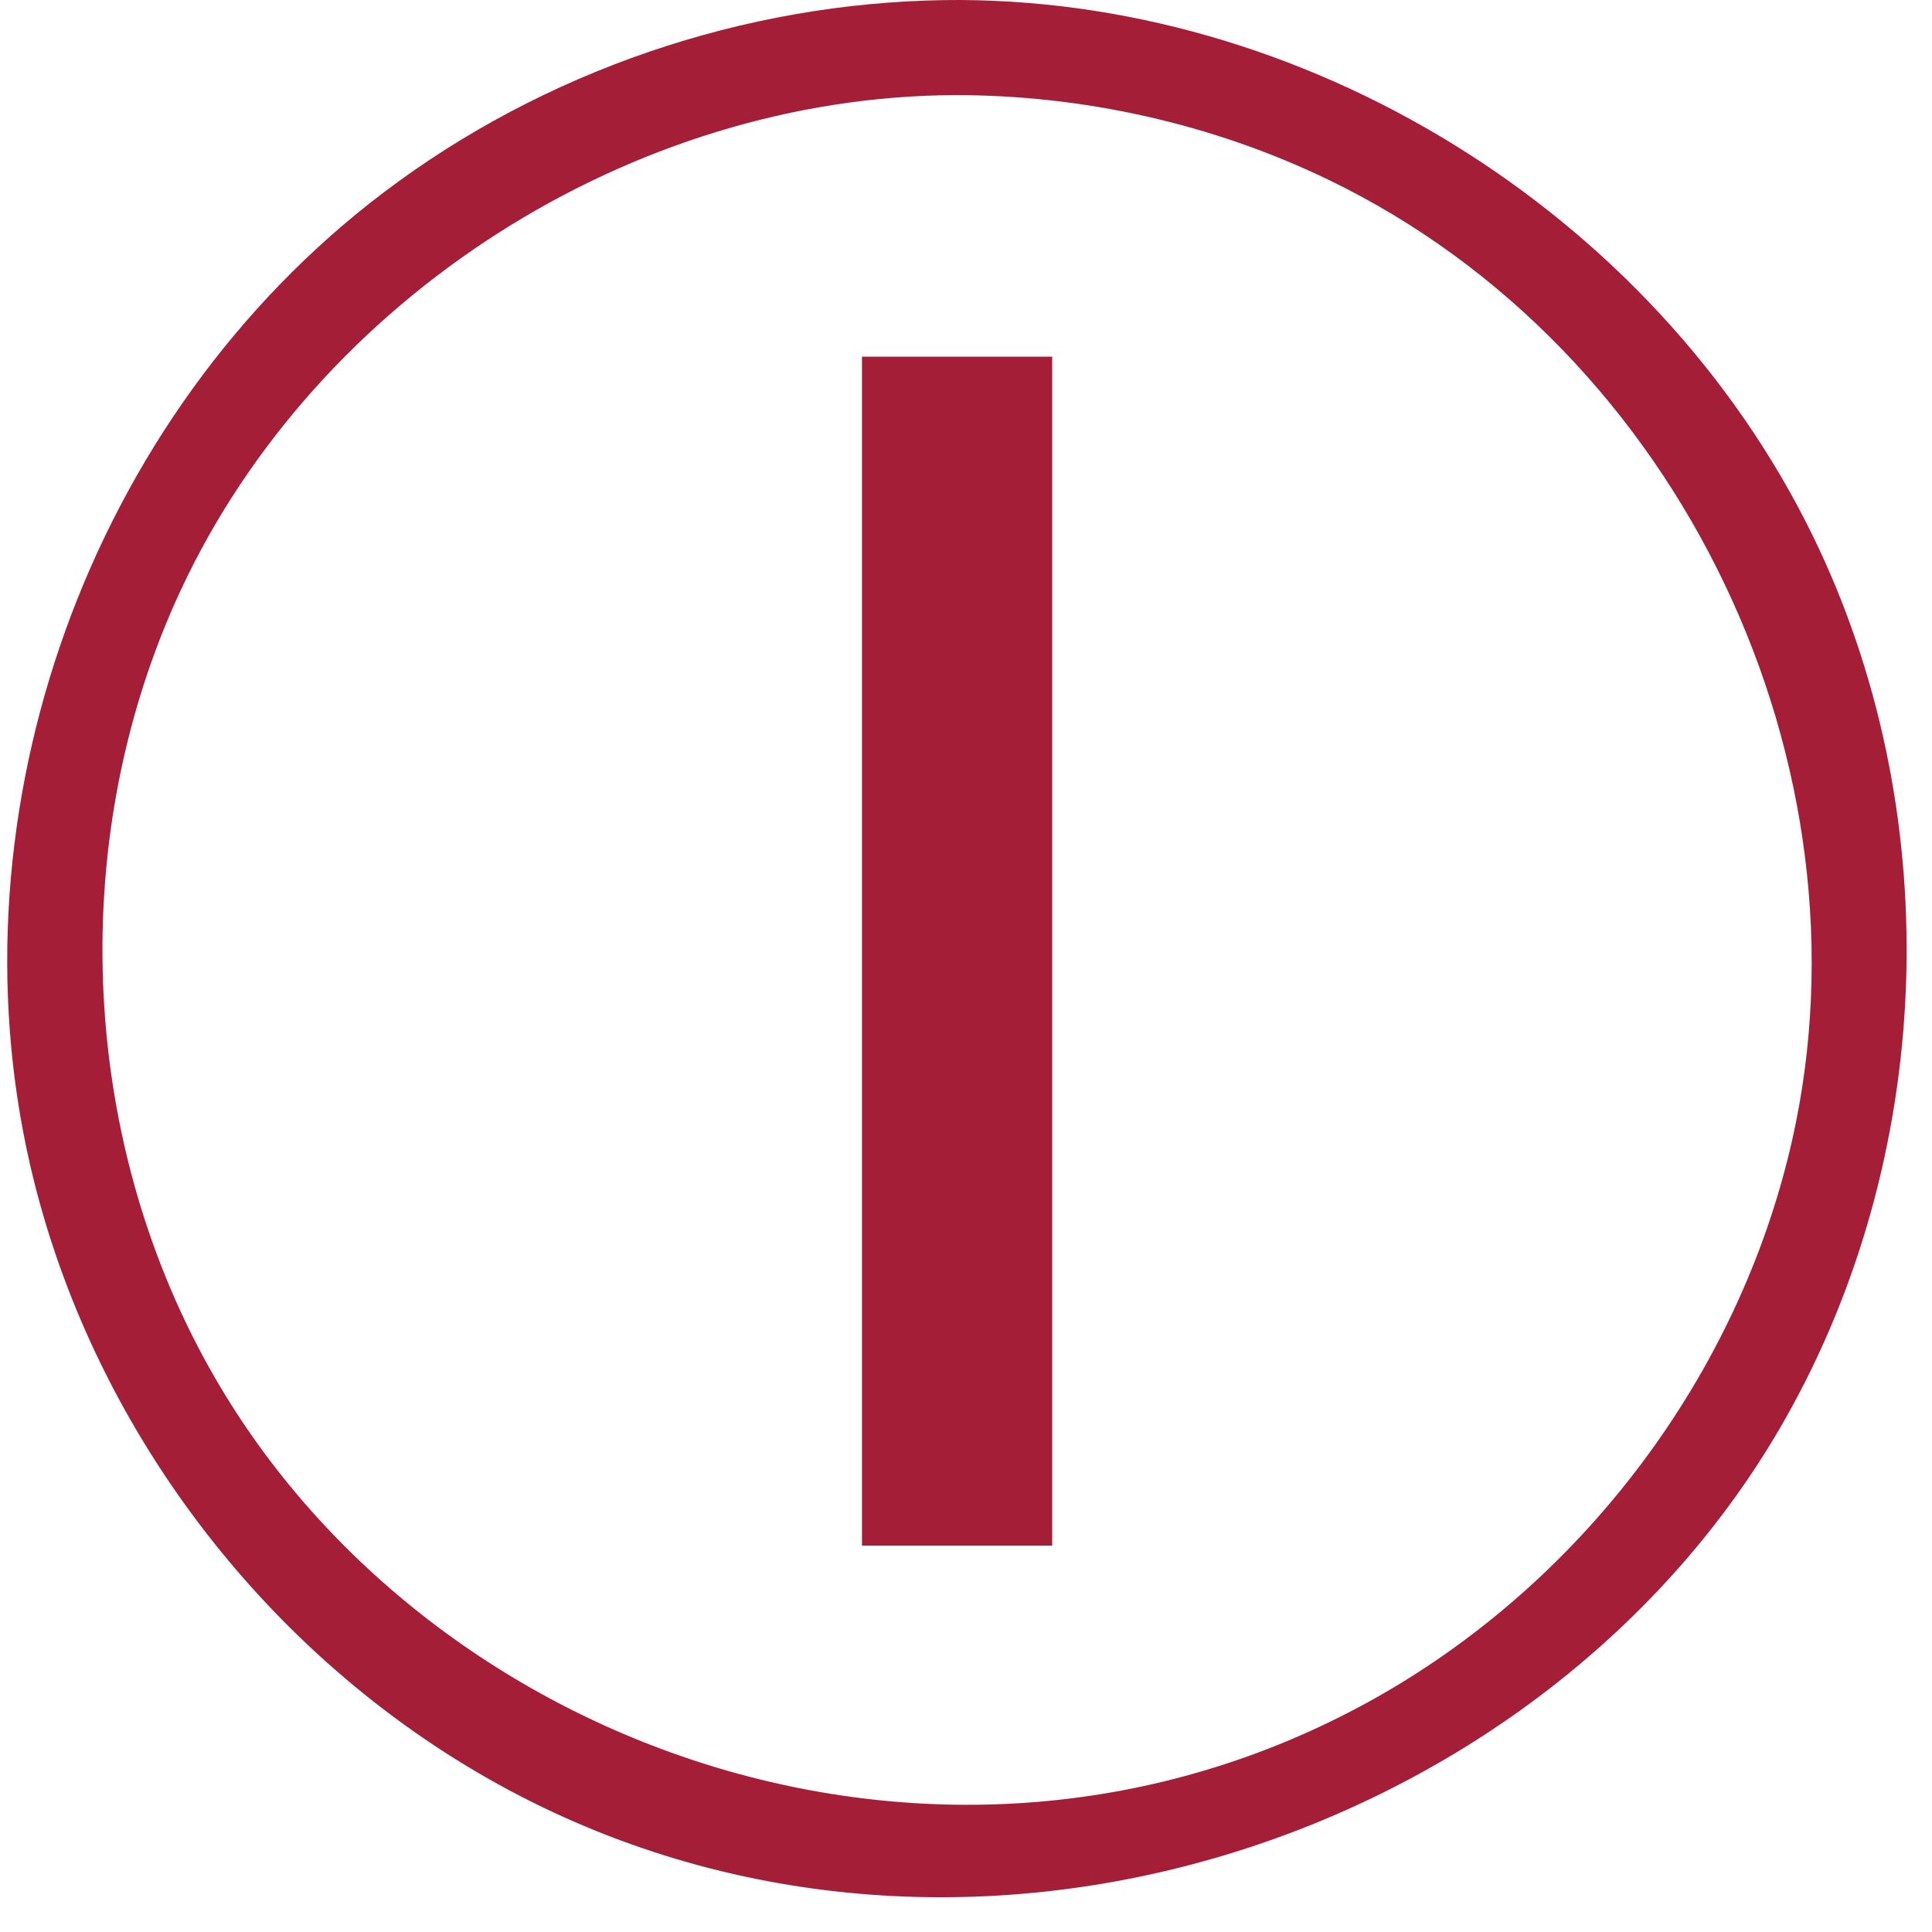
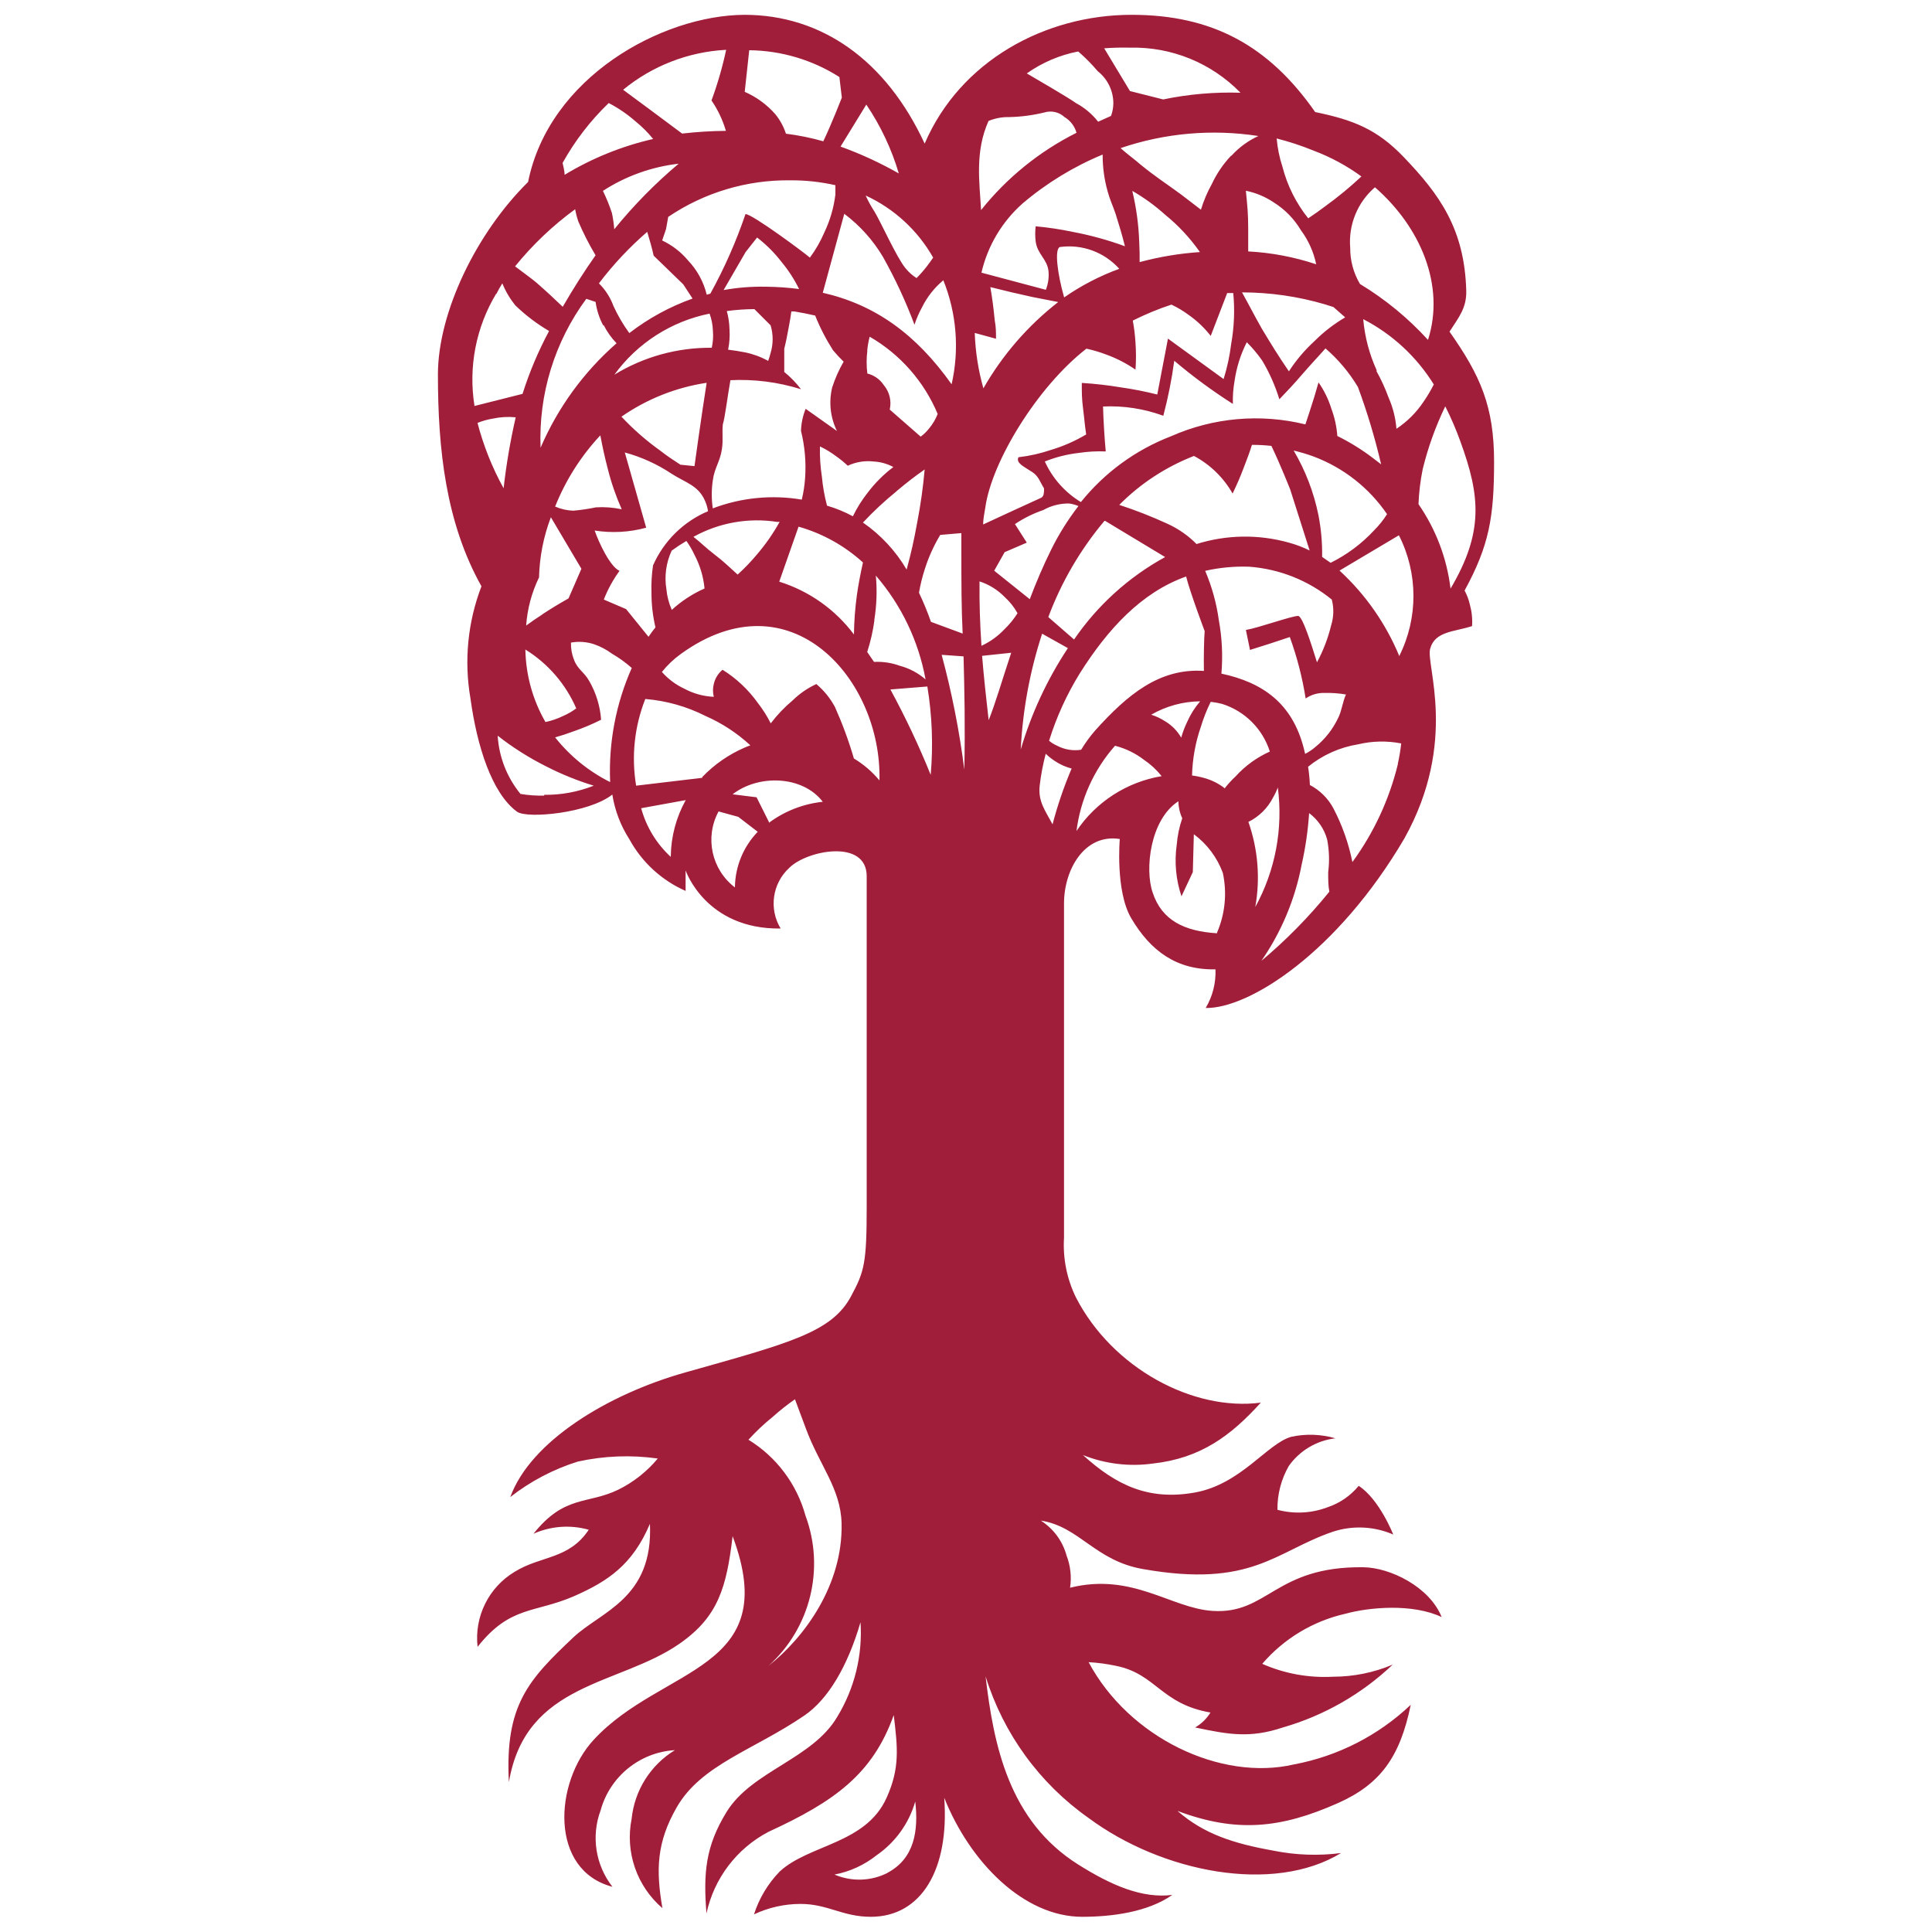
- <svg xmlns="http://www.w3.org/2000/svg" width="100%" height="100%" viewBox="0 0 39 39" version="1.1" xml:space="preserve" style="fill-rule:evenodd;clip-rule:evenodd;stroke-linejoin:round;stroke-miterlimit:1.414;">
-   <g>
-     <path id="Circle" d="M19.382,0c7.275,0.035 14.277,4.528 17.343,11.09c2.576,5.513 2.316,12.26 -0.693,17.563c-4.826,8.508 -16.68,12.491 -25.963,7.372c-4.717,-2.601 -8.247,-7.257 -9.457,-12.491c-1.655,-7.162 1.181,-15.142 7.131,-19.648c3.236,-2.451 7.273,-3.827 11.329,-3.884c0.103,-0.002 0.207,-0.002 0.31,-0.002Zm-0.118,1.92c-6.511,0.031 -12.85,4.075 -15.61,9.982c-2.3,4.924 -2.088,10.957 0.573,15.713c4.305,7.698 14.837,11.46 23.417,6.729c4.273,-2.356 7.468,-6.585 8.537,-11.347c1.684,-7.499 -2.199,-15.913 -9.374,-19.373c-2.341,-1.129 -4.954,-1.708 -7.543,-1.704Z" style="fill:#a51e37;fill-rule:nonzero;" />
-     <rect x="17.4" y="7.2" width="3.84" height="24" style="fill:#a51e37;" />
-   </g>
+ <svg xmlns="http://www.w3.org/2000/svg" id="Ebene_1" data-name="Ebene 1" viewBox="0 0 150 150">
+   <defs>
+     <style>.cls-1{fill:#a11e3b;}</style>
+   </defs>
+   <path class="cls-1" d="M114.29,48.61a4.93,4.93,0,0,0-.17-1.67,4.22,4.22,0,0,0-.41-1.09c1.91-3.5,2.29-5.7,2.29-10s-1.06-6.69-3.46-10.1c.72-1.12,1.33-1.83,1.3-3.17-.13-4.83-2.1-7.51-4.86-10.39-2.08-2.17-3.92-2.88-6.87-3.49-3.6-5.16-8-7.55-14.25-7.55-6.73,0-13.31,3.58-16.07,10-3-6.48-8-10-14-10C51.37,1.19,42.63,6,41,14.13c-4,3.94-7,10.11-7,14.95,0,5.79.61,11.5,3.38,16.44a16.45,16.45,0,0,0-.85,8.73c.5,3.66,1.65,7.33,3.61,8.77.78.57,5.59.11,7.4-1.33a9.06,9.06,0,0,0,1.33,3.48,9.19,9.19,0,0,0,4.36,4c0-.56,0-1.08,0-1.59,0,0,1.56,4.59,7.38,4.51a3.75,3.75,0,0,1,.68-4.72c1.37-1.36,6-2.26,6,.66V93.65c0,4.43-.18,5.07-1.22,7-1.5,2.8-4.79,3.63-12.88,5.91-6,1.69-12,5.34-13.57,9.67a16.53,16.53,0,0,1,5.23-2.75,17.41,17.41,0,0,1,6.22-.24A9.39,9.39,0,0,1,48,115.66c-2.39,1.16-4.16.38-6.58,3.42a6.31,6.31,0,0,1,4.29-.31c-1.54,2.31-3.7,2-5.73,3.25a6,6,0,0,0-2.9,5.84c2.53-3.21,4.41-2.6,7.48-3.93,2.64-1.16,4.55-2.44,5.9-5.62.27,5.81-3.8,6.79-5.95,8.82-3.48,3.29-5.32,5.24-5,11.24,1.31-7.81,8.57-7.48,13.27-10.77,3-2.09,3.63-4.39,4.1-8.33,3.93,10.49-5.47,10.06-10.78,15.8-3.09,3.34-3.45,10.14,1.45,11.42a6.15,6.15,0,0,1-.92-5.93,6.38,6.38,0,0,1,5.77-4.68,7.08,7.08,0,0,0-3.36,5.33,7.26,7.26,0,0,0,2.39,6.94c-.52-3-.44-5.13,1.11-7.83,1.91-3.33,6-4.45,9.93-7.14,1.81-1.25,3.32-3.75,4.34-7.23A12.54,12.54,0,0,1,65,133.3c-1.93,3.28-6.63,4.19-8.59,7.38-1.64,2.67-1.81,4.75-1.56,7.88a9.38,9.38,0,0,1,4.82-6.34c5.09-2.34,8.08-4.46,9.72-9.06.31,2.56.48,4.13-.56,6.43-1.62,3.58-6,3.6-8.29,5.71a8.49,8.49,0,0,0-2,3.33,8.51,8.51,0,0,1,3.61-.81c2.12,0,3.26,1,5.46,1,3.91,0,6.11-3.65,5.7-9.24,2,5,6.17,9.24,10.71,9.24,2.26,0,5.08-.35,7-1.7-2.35.3-4.77-.76-7.31-2.36-5.37-3.38-6.56-9.23-7.19-14.61a21.08,21.08,0,0,0,8,11c5.69,4.22,14.33,5.93,19.6,2.72a16.08,16.08,0,0,1-5.27-.19c-3.09-.55-5.4-1.3-7.43-3.08,4.56,1.71,8,1.37,12.44-.6,3.32-1.47,4.84-3.6,5.67-7.64a18,18,0,0,1-9.07,4.63c-5.67,1.32-12.8-2.06-15.94-7.94a14.07,14.07,0,0,1,2.15.29c3.11.64,3.45,2.95,7.31,3.62a3.38,3.38,0,0,1-1.19,1.16c2.6.55,4.27.85,6.81,0a20.69,20.69,0,0,0,8.53-4.88,11.9,11.9,0,0,1-4.63.94,12,12,0,0,1-5.5-1,12,12,0,0,1,6.46-3.89c1.81-.5,5.19-.82,7.47.26-.94-2.35-4-3.85-6.09-3.87-6.86-.08-7.39,3.67-11.7,3.39-3.23-.21-6.22-3-11.06-1.8a4.91,4.91,0,0,0-.27-2.49,4.67,4.67,0,0,0-2-2.72c3,.46,4.2,3.11,7.92,3.76,8.49,1.5,10.3-1.38,14.76-2.9a6.61,6.61,0,0,1,4.68.22s-1.06-2.72-2.68-3.78a5.33,5.33,0,0,1-2.41,1.66,6.36,6.36,0,0,1-3.9.2,6.69,6.69,0,0,1,.88-3.4,5.17,5.17,0,0,1,3.62-2.15,7,7,0,0,0-3.42-.12c-1.86.51-3.91,3.69-7.5,4.33s-6.1-.57-8.68-2.91a10.66,10.66,0,0,0,5.42.66c3.74-.41,6.08-2.18,8.39-4.73-5.26.69-11.54-2.68-14.36-8.18a9.25,9.25,0,0,1-.92-4.62V70.14c0-2.61,1.58-5.43,4.33-5,0,0-.35,4,.87,6.12,1.52,2.59,3.55,4.06,6.56,4a5.45,5.45,0,0,1-.76,3c3.36.06,10.21-4.28,15.43-13.17,4.2-7.54,1.63-13.51,2-14.73C111.41,49,112.92,49.06,114.29,48.61ZM59.66,129.34a10.68,10.68,0,0,0,2.88-11.66,10.05,10.05,0,0,0-4.43-5.9A16.91,16.91,0,0,1,60,110a17.41,17.41,0,0,1,1.72-1.36l.84,2.25c1.06,2.88,2.7,4.65,2.78,7.36C65.46,123.07,62.43,127.16,59.66,129.34ZM110.87,26.39a23.78,23.78,0,0,0-5.28-4.34,5.4,5.4,0,0,1-.76-2.81,5.59,5.59,0,0,1,1.92-4.7C110.28,17.62,112.22,22.15,110.87,26.39ZM97.05,50.46c.57-.17,2.46-.78,3.09-1a25.61,25.61,0,0,1,1.23,4.77,2.45,2.45,0,0,1,1.46-.43,8.54,8.54,0,0,1,1.67.12c-.26.57-.32,1.25-.6,1.81A6.47,6.47,0,0,1,102.12,58a4,4,0,0,1-.79.53l-.11-.45c-.89-3.46-3.16-5.09-6.39-5.78a15.72,15.72,0,0,0-.2-4.15,15,15,0,0,0-1.06-3.83A13.29,13.29,0,0,1,97,44a11.5,11.5,0,0,1,6.4,2.55,3.61,3.61,0,0,1-.05,2,12,12,0,0,1-1.1,2.87c-.44-1.41-1.12-3.58-1.46-3.6-.51,0-3.09.93-4.06,1.09C96.83,49.4,96.93,49.88,97.05,50.46Zm-3.58,1.63c-3.45-.23-5.93,1.84-8.42,4.6a10.73,10.73,0,0,0-1.11,1.52,3,3,0,0,1-1.88-.32,2.44,2.44,0,0,1-.61-.38,23,23,0,0,1,2.39-5.24C86,48.86,88.6,46,92.09,44.76,92.4,46,93.53,49,93.53,49,93.48,49.48,93.45,51.12,93.47,52.09Zm-.29,2.36a6.32,6.32,0,0,0-1,1.58,7.17,7.17,0,0,0-.47,1.24A3.51,3.51,0,0,0,90.46,56a4.35,4.35,0,0,0-1.08-.51A7.75,7.75,0,0,1,93.18,54.45ZM80.41,18.75c.13,1,.91,1.36,1,2.34a3.21,3.21,0,0,1-.21,1.41l-5-1.33a10.26,10.26,0,0,1,3.19-5.37A23.46,23.46,0,0,1,85.61,12,10.26,10.26,0,0,0,86,14.87c.19.7.39,1.06.62,1.75.31,1,.47,1.51.72,2.5A25.33,25.33,0,0,0,83.27,18a24.64,24.64,0,0,0-2.86-.43A4.82,4.82,0,0,0,80.41,18.75Zm1.87.43a5.23,5.23,0,0,1,4.62,1.69,18.89,18.89,0,0,0-4.28,2.22C82.1,21.27,81.86,19.37,82.28,19.18Zm2.07,7.89a10.85,10.85,0,0,1,1.57.47,9.92,9.92,0,0,1,2.24,1.16,14.44,14.44,0,0,0,0-2.08,14.13,14.13,0,0,0-.21-1.73,22.25,22.25,0,0,1,3-1.24,8,8,0,0,1,1.35.81A7.94,7.94,0,0,1,94,26.08l1.28-3.33.47,0a14.57,14.57,0,0,1-.16,3.94A15.33,15.33,0,0,1,95,29.43l-4.32-3.14-.83,4.34a27.27,27.27,0,0,0-2.86-.56,29.27,29.27,0,0,0-3-.34c0,.78,0,1.23.1,2s.12,1.21.24,2a12.06,12.06,0,0,1-2.73,1.2,12.19,12.19,0,0,1-2.53.57c-.2.46.39.7,1.09,1.16.48.32.58.75.9,1.26,0,.29,0,.6-.21.72-1,.46-1.44.66-2.36,1.08l-2.16,1c0-.43.1-.87.17-1.32C77,35.81,80.57,30,84.35,27.07Zm4.1-8.25a19.75,19.75,0,0,0-.54-4,14.94,14.94,0,0,1,2.55,1.85,14.3,14.3,0,0,1,2.7,2.9,24.32,24.32,0,0,0-4.68.78C88.49,19.87,88.48,19.44,88.45,18.82Zm8.35,7.75A10.55,10.55,0,0,1,98,28a13.77,13.77,0,0,1,1.33,3c.73-.76,1.13-1.19,1.83-2s1.08-1.19,1.75-1.95a12.31,12.31,0,0,1,2.52,3,49.92,49.92,0,0,1,1.8,6l-.6-.46a16.93,16.93,0,0,0-2.8-1.74,7.58,7.58,0,0,0-.46-2.11,7.36,7.36,0,0,0-1-2.05c-.25.88-.4,1.38-.69,2.26l-.33,1a16.2,16.2,0,0,0-10.43.92,16.66,16.66,0,0,0-7,5.11,7.14,7.14,0,0,1-2.8-3.15,10.26,10.26,0,0,1,2.67-.67,10.91,10.91,0,0,1,2.06-.11c-.06-.67-.09-1.05-.13-1.72s-.06-1.08-.08-1.77a12,12,0,0,1,4.68.72,35.37,35.37,0,0,0,.85-4.27,41.36,41.36,0,0,0,4.55,3.35,8.84,8.84,0,0,1,.13-1.78A9.69,9.69,0,0,1,96.8,26.57Zm-.37-3.87a22.87,22.87,0,0,1,6.44.93l.66.21.91.8a11.72,11.72,0,0,0-2.37,1.83,12.1,12.1,0,0,0-2,2.36c-.86-1.26-1.31-2-2.09-3.29C97.35,24.43,97,23.72,96.43,22.7ZM78,42.87l1.72-.74-.92-1.44A9.4,9.4,0,0,1,81,39.6a4,4,0,0,1,2-.51,2.87,2.87,0,0,1,.73.2,20,20,0,0,0-2.12,3.39c-.62,1.25-1.17,2.55-1.66,3.84l-2.76-2.21Zm7.8-2.43,4.66,2.81a20.5,20.5,0,0,0-7.07,6.4l-2-1.74A25.5,25.5,0,0,1,85.75,40.44Zm7.11,1.81a7.58,7.58,0,0,0-2.28-1.59A34.38,34.38,0,0,0,86.9,39.2a16.65,16.65,0,0,1,5.8-3.8,7.51,7.51,0,0,1,3,2.92c.36-.76.55-1.19.86-2s.45-1.17.64-1.78a12.84,12.84,0,0,1,1.51.08C99.38,36,100.17,38,100.17,38l1.51,4.74a8.9,8.9,0,0,0-1.61-.61A12.61,12.61,0,0,0,92.86,42.25Zm10.42,1.46-.68-.47a15.63,15.63,0,0,0-.29-3.26,16.25,16.25,0,0,0-1.92-5,13.72,13.72,0,0,1,1.51.45,12,12,0,0,1,5.74,4.49,7.22,7.22,0,0,1-1,1.25A11.66,11.66,0,0,1,103.28,43.71Zm3.57-14.93a12.12,12.12,0,0,1-1.06-4,14,14,0,0,1,5.48,5.07,11.61,11.61,0,0,1-.81,1.36,7.52,7.52,0,0,1-2.09,2.08,7.5,7.5,0,0,0-.61-2.42A14.11,14.11,0,0,0,106.85,28.78ZM102,11.7a15.63,15.63,0,0,1,3.7,2,28.73,28.73,0,0,1-2.79,2.3c-.51.38-.8.59-1.34.95a10.63,10.63,0,0,1-2-4,9.79,9.79,0,0,1-.45-2.2A21.74,21.74,0,0,1,102,11.7Zm-1,6.17a6.79,6.79,0,0,1,1.19,2.65,20,20,0,0,0-5.28-1c0-.66,0-1.09,0-1.8,0-1.14-.07-1.78-.18-2.91a6,6,0,0,1,2.14.89A6.41,6.41,0,0,1,101,17.87Zm-5.42-5.78a8.24,8.24,0,0,0-1.49,2.19,10.19,10.19,0,0,0-.85,2L91.7,15.1c-1.21-.89-1.94-1.34-3.11-2.29C88,12.3,87.56,12,87,11.5a22.5,22.5,0,0,1,10.7-.94A6.47,6.47,0,0,0,95.61,12.09ZM87.73,3.7a11.58,11.58,0,0,1,8.58,3.5,25.45,25.45,0,0,0-6,.52l-2.58-.65-2-3.32A20.55,20.55,0,0,1,87.73,3.7Zm-4,.31a14.05,14.05,0,0,1,1.5,1.52A3.18,3.18,0,0,1,86.44,8a2.93,2.93,0,0,1-.18,1l-1,.45A5.5,5.5,0,0,0,83.53,8C83,7.61,80.66,6.25,79.72,5.7A10.3,10.3,0,0,1,83.69,4ZM76.75,9.39a4,4,0,0,1,1.61-.3,12.57,12.57,0,0,0,2.73-.36,1.61,1.61,0,0,1,1.56.36,2.07,2.07,0,0,1,.93,1.22,22.21,22.21,0,0,0-7.41,6C76.05,14.14,75.68,11.78,76.75,9.39Zm-2.11,32c0,.47,0,.94,0,1.42,0,2.35,0,4.39.1,6.38l-2.46-.91a23,23,0,0,0-.93-2.26,12.89,12.89,0,0,1,.46-1.86A12.41,12.41,0,0,1,73,41.53ZM50.89,48.71c-.19.23-.37.48-.54.73l-1.74-2.15-1.73-.74a9.87,9.87,0,0,1,1.22-2.23c-.72-.31-1.6-2.17-1.93-3.13a9.53,9.53,0,0,0,4-.22l-1.66-5.84a12.42,12.42,0,0,1,3.63,1.65c1.09.7,2.07.9,2.59,2.09a3,3,0,0,1,.24.82A8.13,8.13,0,0,0,50.7,43.9,11.82,11.82,0,0,0,50.58,46,11.56,11.56,0,0,0,50.89,48.71Zm-8.79-1c-.51.33-.83.55-1.25.86a10.21,10.21,0,0,1,1-3.74,14.08,14.08,0,0,1,.92-4.67l2.37,4-1,2.3C43.33,46.92,42.88,47.19,42.1,47.7ZM44.74,55a5.14,5.14,0,0,1-1,.58,6.06,6.06,0,0,1-1.39.48,11.68,11.68,0,0,1-1.56-5.63A10.08,10.08,0,0,1,44.74,55Zm5.51-37c.21.69.37,1.27.5,1.85l2.3,2.23.72,1.1a17.87,17.87,0,0,0-4.91,2.68,12,12,0,0,1-1.23-2.1A4.77,4.77,0,0,0,46.5,22h0A26.35,26.35,0,0,1,50.25,18Zm-3.44-3.18a13.66,13.66,0,0,1,5.88-2.11,37.56,37.56,0,0,0-5,5.09,9.52,9.52,0,0,0-.18-1.26A13.35,13.35,0,0,0,46.81,14.82Zm9.62,9.33A16.7,16.7,0,0,1,58.57,24l1.26,1.26a3.71,3.71,0,0,1,0,2.14,5.78,5.78,0,0,1-.19.62,6.29,6.29,0,0,0-1.78-.66c-.46-.09-.9-.16-1.33-.21a5.83,5.83,0,0,0,.11-1.55A5.91,5.91,0,0,0,56.43,24.15Zm3-1.89a16.53,16.53,0,0,0-3.25.26l1.71-2.95.89-1.13a10.36,10.36,0,0,1,1.9,1.9,10.54,10.54,0,0,1,1.36,2.1A21.68,21.68,0,0,0,59.48,22.26Zm-2.77,7.26a15.79,15.79,0,0,1,5.53.7,7.78,7.78,0,0,0-1.3-1.34l0-1.8c.15-.61.22-1,.33-1.58s.16-.87.22-1.32l.23,0c.56.09,1.1.2,1.62.32a15.93,15.93,0,0,0,1.39,2.7,11.38,11.38,0,0,0,.82.88,10.39,10.39,0,0,0-.89,2,5,5,0,0,0,.37,3.38l-2.43-1.72a4.94,4.94,0,0,0-.36,1.72,11.74,11.74,0,0,1,.32,3.63,10.14,10.14,0,0,1-.26,1.7,13.23,13.23,0,0,0-6.91.68,7.44,7.44,0,0,1,0-2.16c.13-1,.57-1.46.71-2.45.11-.74,0-1.18.07-1.91C56.29,32.42,56.51,30.6,56.71,29.52ZM55.26,27a14.24,14.24,0,0,0-7.56,2.09,12.08,12.08,0,0,1,7.39-4.74,4.19,4.19,0,0,1,.26,1.33A4.29,4.29,0,0,1,55.26,27Zm-.39,2.68c-.25,1.6-.4,2.64-.65,4.37l-.3,2.14-1.09-.11c-.63-.41-1-.65-1.58-1.1a20.14,20.14,0,0,1-3-2.63A15.67,15.67,0,0,1,54.87,29.72Zm-8-4.44a5.6,5.6,0,0,0,1,1.41,22.68,22.68,0,0,0-5.9,8.11,18.27,18.27,0,0,1,3.55-11.56l.72.24A5.52,5.52,0,0,0,46.84,25.28ZM44.51,39.65a3.84,3.84,0,0,1-1.41-.32,17.69,17.69,0,0,1,3.51-5.53c.17.9.31,1.57.58,2.61a19.3,19.3,0,0,0,1.08,3.13,7.4,7.4,0,0,0-2-.15A15.1,15.1,0,0,1,44.51,39.65Zm7.64,3.1A13.28,13.28,0,0,1,53.29,42a6.53,6.53,0,0,1,.63,1.08,7,7,0,0,1,.78,2.61,9.36,9.36,0,0,0-2.54,1.66,5,5,0,0,1-.42-1.6A5.13,5.13,0,0,1,52.15,42.75Zm1.69-1.07a10.17,10.17,0,0,1,6.49-1.16l.2,0A15.37,15.37,0,0,1,58.81,43a15.6,15.6,0,0,1-1.54,1.61c-.68-.61-1.06-1-1.77-1.54S54.43,42.14,53.84,41.68ZM62,40.89a12.5,12.5,0,0,1,5,2.78c-.19.85-.36,1.74-.47,2.52a25.15,25.15,0,0,0-.23,3.07,11.54,11.54,0,0,0-5.8-4.1Zm4.21-.81a10.35,10.35,0,0,0-2-.82A13.69,13.69,0,0,1,63.81,37a13.14,13.14,0,0,1-.15-2.34,7.3,7.3,0,0,1,1.28.78,7.67,7.67,0,0,1,.88.72,3.72,3.72,0,0,1,2-.33,3.63,3.63,0,0,1,1.54.43,10.16,10.16,0,0,0-2,2A9.91,9.91,0,0,0,66.22,40.08Zm1.12-12.85a7,7,0,0,1,.19-1.09,12.51,12.51,0,0,1,5.28,6,4,4,0,0,1-.67,1.13,3.24,3.24,0,0,1-.65.63l-2.4-2.1a2.2,2.2,0,0,0-.47-1.91A2.14,2.14,0,0,0,67.34,29,7.15,7.15,0,0,1,67.34,27.23Zm2.27,10.91c.83-.69,1.31-1.07,2.19-1.69a39.84,39.84,0,0,1-.57,4.07c-.27,1.48-.47,2.37-.83,3.7A11.57,11.57,0,0,0,67,40.57,26.09,26.09,0,0,1,69.61,38.14Zm-1.72,10A13.69,13.69,0,0,0,68,44.69a17,17,0,0,1,3.86,8.06,5,5,0,0,0-2-1.06,5.11,5.11,0,0,0-2-.3l-.53-.77A14.19,14.19,0,0,0,67.89,48.16Zm6-18.31c-2.77-3.9-5.94-6.17-10-7.1l1.67-6.13a11.58,11.58,0,0,1,3,3.34A37.87,37.87,0,0,1,71,25.21a8,8,0,0,1,.59-1.36,6.43,6.43,0,0,1,1.65-2.09A13.57,13.57,0,0,1,73.88,29.85ZM72.45,20c-.15.22-.29.42-.49.68a9.83,9.83,0,0,1-.8.91,3.5,3.5,0,0,1-.86-.77c-.67-.8-1.92-3.6-2.41-4.4a9.29,9.29,0,0,1-.68-1.24A11.61,11.61,0,0,1,72.45,20Zm-2.66-6.53a29.23,29.23,0,0,0-4.53-2.09l2-3.26A19.36,19.36,0,0,1,69.79,13.49ZM58,5.47l.17-1.57a13.29,13.29,0,0,1,7,2.08l.19,1.6s-.82,2.1-1.44,3.39a19.34,19.34,0,0,0-2.9-.59,4.66,4.66,0,0,0-.83-1.52,6.75,6.75,0,0,0-2.37-1.73ZM61.38,14a15.27,15.27,0,0,1,3.48.38v.72A9.49,9.49,0,0,1,64,18.05,9.65,9.65,0,0,1,62.88,20c-.41-.36-4.45-3.37-5-3.38a38.28,38.28,0,0,1-2.73,6.18l-.28.08a5.86,5.86,0,0,0-1.46-2.67,5.88,5.88,0,0,0-2-1.54l.3-.88.17-.95A16.55,16.55,0,0,1,61.38,14Zm-5-10.14A28.81,28.81,0,0,1,55.24,7.8a8.37,8.37,0,0,1,1.12,2.36,32.14,32.14,0,0,0-3.4.21c-1.17-.88-3.51-2.61-4.58-3.4A13.71,13.71,0,0,1,56.35,3.87ZM47.26,8a10.52,10.52,0,0,1,2.09,1.43,9.19,9.19,0,0,1,1.36,1.36,23.3,23.3,0,0,0-6.87,2.78,3.44,3.44,0,0,0-.07-.51l-.09-.41A19.8,19.8,0,0,1,47.26,8Zm-2.6,8.29a6.42,6.42,0,0,0,.23.88,21.54,21.54,0,0,0,1.35,2.65c-.91,1.29-1.74,2.6-2.55,4-.7-.67-1.18-1.12-2-1.84-.29-.26-1.2-.92-1.7-1.3A24.92,24.92,0,0,1,44.66,16.24Zm-6.13,6.55A8,8,0,0,1,39,22a6.88,6.88,0,0,0,1,1.7,13.92,13.92,0,0,0,2.63,2,28.4,28.4,0,0,0-2.06,4.88l-3.73.94A12.93,12.93,0,0,1,38.53,22.79Zm-1.47,10a5.58,5.58,0,0,1,1.21-.34,5.71,5.71,0,0,1,1.77-.1,49,49,0,0,0-.94,5.51A21.88,21.88,0,0,1,37.06,32.78Zm5.19,28.93a9.44,9.44,0,0,1-1.84-.13,7.9,7.9,0,0,1-1.77-4.52,22.29,22.29,0,0,0,3.76,2.38A22.42,22.42,0,0,0,46.1,61,10.16,10.16,0,0,1,42.25,61.71Zm5.12-1.05a12.7,12.7,0,0,1-4.27-3.47c.49-.14.9-.27,1.49-.49a17.28,17.28,0,0,0,2.08-.88,7,7,0,0,0-.92-3c-.38-.7-.92-.91-1.19-1.67a3.28,3.28,0,0,1-.23-1.32,3.68,3.68,0,0,1,1.8.13,5.22,5.22,0,0,1,1.38.73,9.65,9.65,0,0,1,1.54,1.11A19.73,19.73,0,0,0,47.37,60.66Zm4.71,5.81a8,8,0,0,1-2.3-3.78l3.46-.63A9.2,9.2,0,0,0,52.08,66.47Zm2.44-6.14L49.39,61a12.65,12.65,0,0,1,.71-6.73,12.61,12.61,0,0,1,4.68,1.32,12.56,12.56,0,0,1,3.48,2.28,4.49,4.49,0,0,0-.44.17A10.15,10.15,0,0,0,54.52,60.33Zm2.54,8.51A4.64,4.64,0,0,1,55.79,63l1.53.42,1.51,1.16A6.31,6.31,0,0,0,57.06,68.84Zm2.68-5-1-2-1.86-.23c2-1.56,5.43-1.47,7,.58A8.52,8.52,0,0,0,59.74,63.85Zm6.56-5a31.44,31.44,0,0,0-1.47-4,6.06,6.06,0,0,0-1.45-1.79,6.51,6.51,0,0,0-1.83,1.26,11.11,11.11,0,0,0-1.71,1.79,9.53,9.53,0,0,0-1-1.58A9.63,9.63,0,0,0,56.1,52a2,2,0,0,0-.68,1.1,2,2,0,0,0,0,1,5.28,5.28,0,0,1-2.27-.62,5.33,5.33,0,0,1-1.76-1.31,7.42,7.42,0,0,1,1.46-1.39c8.54-6.18,15.63,2,15.43,9.81A7.86,7.86,0,0,0,66.3,58.89Zm2.61,86.51a4.87,4.87,0,0,1-4.12.13,7.46,7.46,0,0,0,3.27-1.5,7.62,7.62,0,0,0,3-4.17C71.32,142.13,71,144.29,68.91,145.4Zm3.35-85.25a64.78,64.78,0,0,0-3.13-6.63L72,53.3A27.66,27.66,0,0,1,72.26,60.15Zm2.61-.41a66.42,66.42,0,0,0-1.76-8.91l1.7.12C74.88,53.64,74.94,56.36,74.87,59.74Zm2.46-33.45c0-.56,0-.88-.1-1.44-.1-1-.17-1.57-.34-2.57,1.27.32,2,.49,3.27.77l2,.39a22.88,22.88,0,0,0-5.81,6.7,18,18,0,0,1-.67-4.3Zm-.57,29.62c-.2-1.74-.38-3.4-.51-5l2.26-.24C77.8,52.82,77.25,54.71,76.76,55.91ZM78,48.84a5.8,5.8,0,0,1-1.8,1.3c-.11-1.65-.17-3.29-.15-5A4.76,4.76,0,0,1,78,46.35a4.92,4.92,0,0,1,1,1.26A6.46,6.46,0,0,1,78,48.84Zm2.91.36,2,1.12a29.21,29.21,0,0,0-3.66,7.87A34.48,34.48,0,0,1,80.91,49.2ZM81.72,64c-.58-1.09-1.13-1.77-1-3a18,18,0,0,1,.47-2.48,4.64,4.64,0,0,0,.7.56,4.32,4.32,0,0,0,1.31.59A31.24,31.24,0,0,0,81.72,64Zm1.85.58a12.33,12.33,0,0,1,3-6.68A6.25,6.25,0,0,1,88.83,59a6.16,6.16,0,0,1,1.36,1.26A9.93,9.93,0,0,0,83.57,64.53Zm10.92,7.88c-2.54-.16-4.29-1-5-3.17-.62-1.79-.2-5.66,2-7.08a3.21,3.21,0,0,0,.3,1.32,8.5,8.5,0,0,0-.43,2.06,8.73,8.73,0,0,0,.37,4l.88-1.88.08-2.94a6.56,6.56,0,0,1,2.25,3A7.64,7.64,0,0,1,94.49,72.41Zm.62-11.24a4.44,4.44,0,0,0-1.56-.8,6.18,6.18,0,0,0-1-.21,12.51,12.51,0,0,1,.69-3.8A12.76,12.76,0,0,1,94,54.49a6.49,6.49,0,0,1,.88.16,5.68,5.68,0,0,1,3.71,3.7,8,8,0,0,0-2.66,1.93A8.07,8.07,0,0,0,95.11,61.17Zm1.8,2.6a4.27,4.27,0,0,0,1.93-1.9,4.93,4.93,0,0,0,.37-.78,15.18,15.18,0,0,1-1.75,9.28A13,13,0,0,0,96.91,63.77Zm.94,10.9a19.5,19.5,0,0,0,3.21-7.59,25.77,25.77,0,0,0,.58-4,3.8,3.8,0,0,1,1.4,2.05,8,8,0,0,1,.08,2.54c0,.6,0,1.05.09,1.51A39.16,39.16,0,0,1,97.85,74.67Zm10.68-15.39A21.53,21.53,0,0,1,105,66.93a15.69,15.69,0,0,0-1.48-4.18,4.35,4.35,0,0,0-1.82-1.8,13.13,13.13,0,0,0-.14-1.42,8.24,8.24,0,0,1,3.88-1.74,7.91,7.91,0,0,1,3.35-.07A14.55,14.55,0,0,1,108.53,59.28Zm.12-8.37A18.76,18.76,0,0,0,104,44.3l4.61-2.74A10.4,10.4,0,0,1,108.65,50.91Zm1.48-11.77a16.82,16.82,0,0,1,.33-2.77,24.61,24.61,0,0,1,1.75-4.87,24,24,0,0,1,1.19,2.77c1.52,4.18,1.81,7-.78,11.38A14.63,14.63,0,0,0,110.13,39.14Z" />
</svg>
